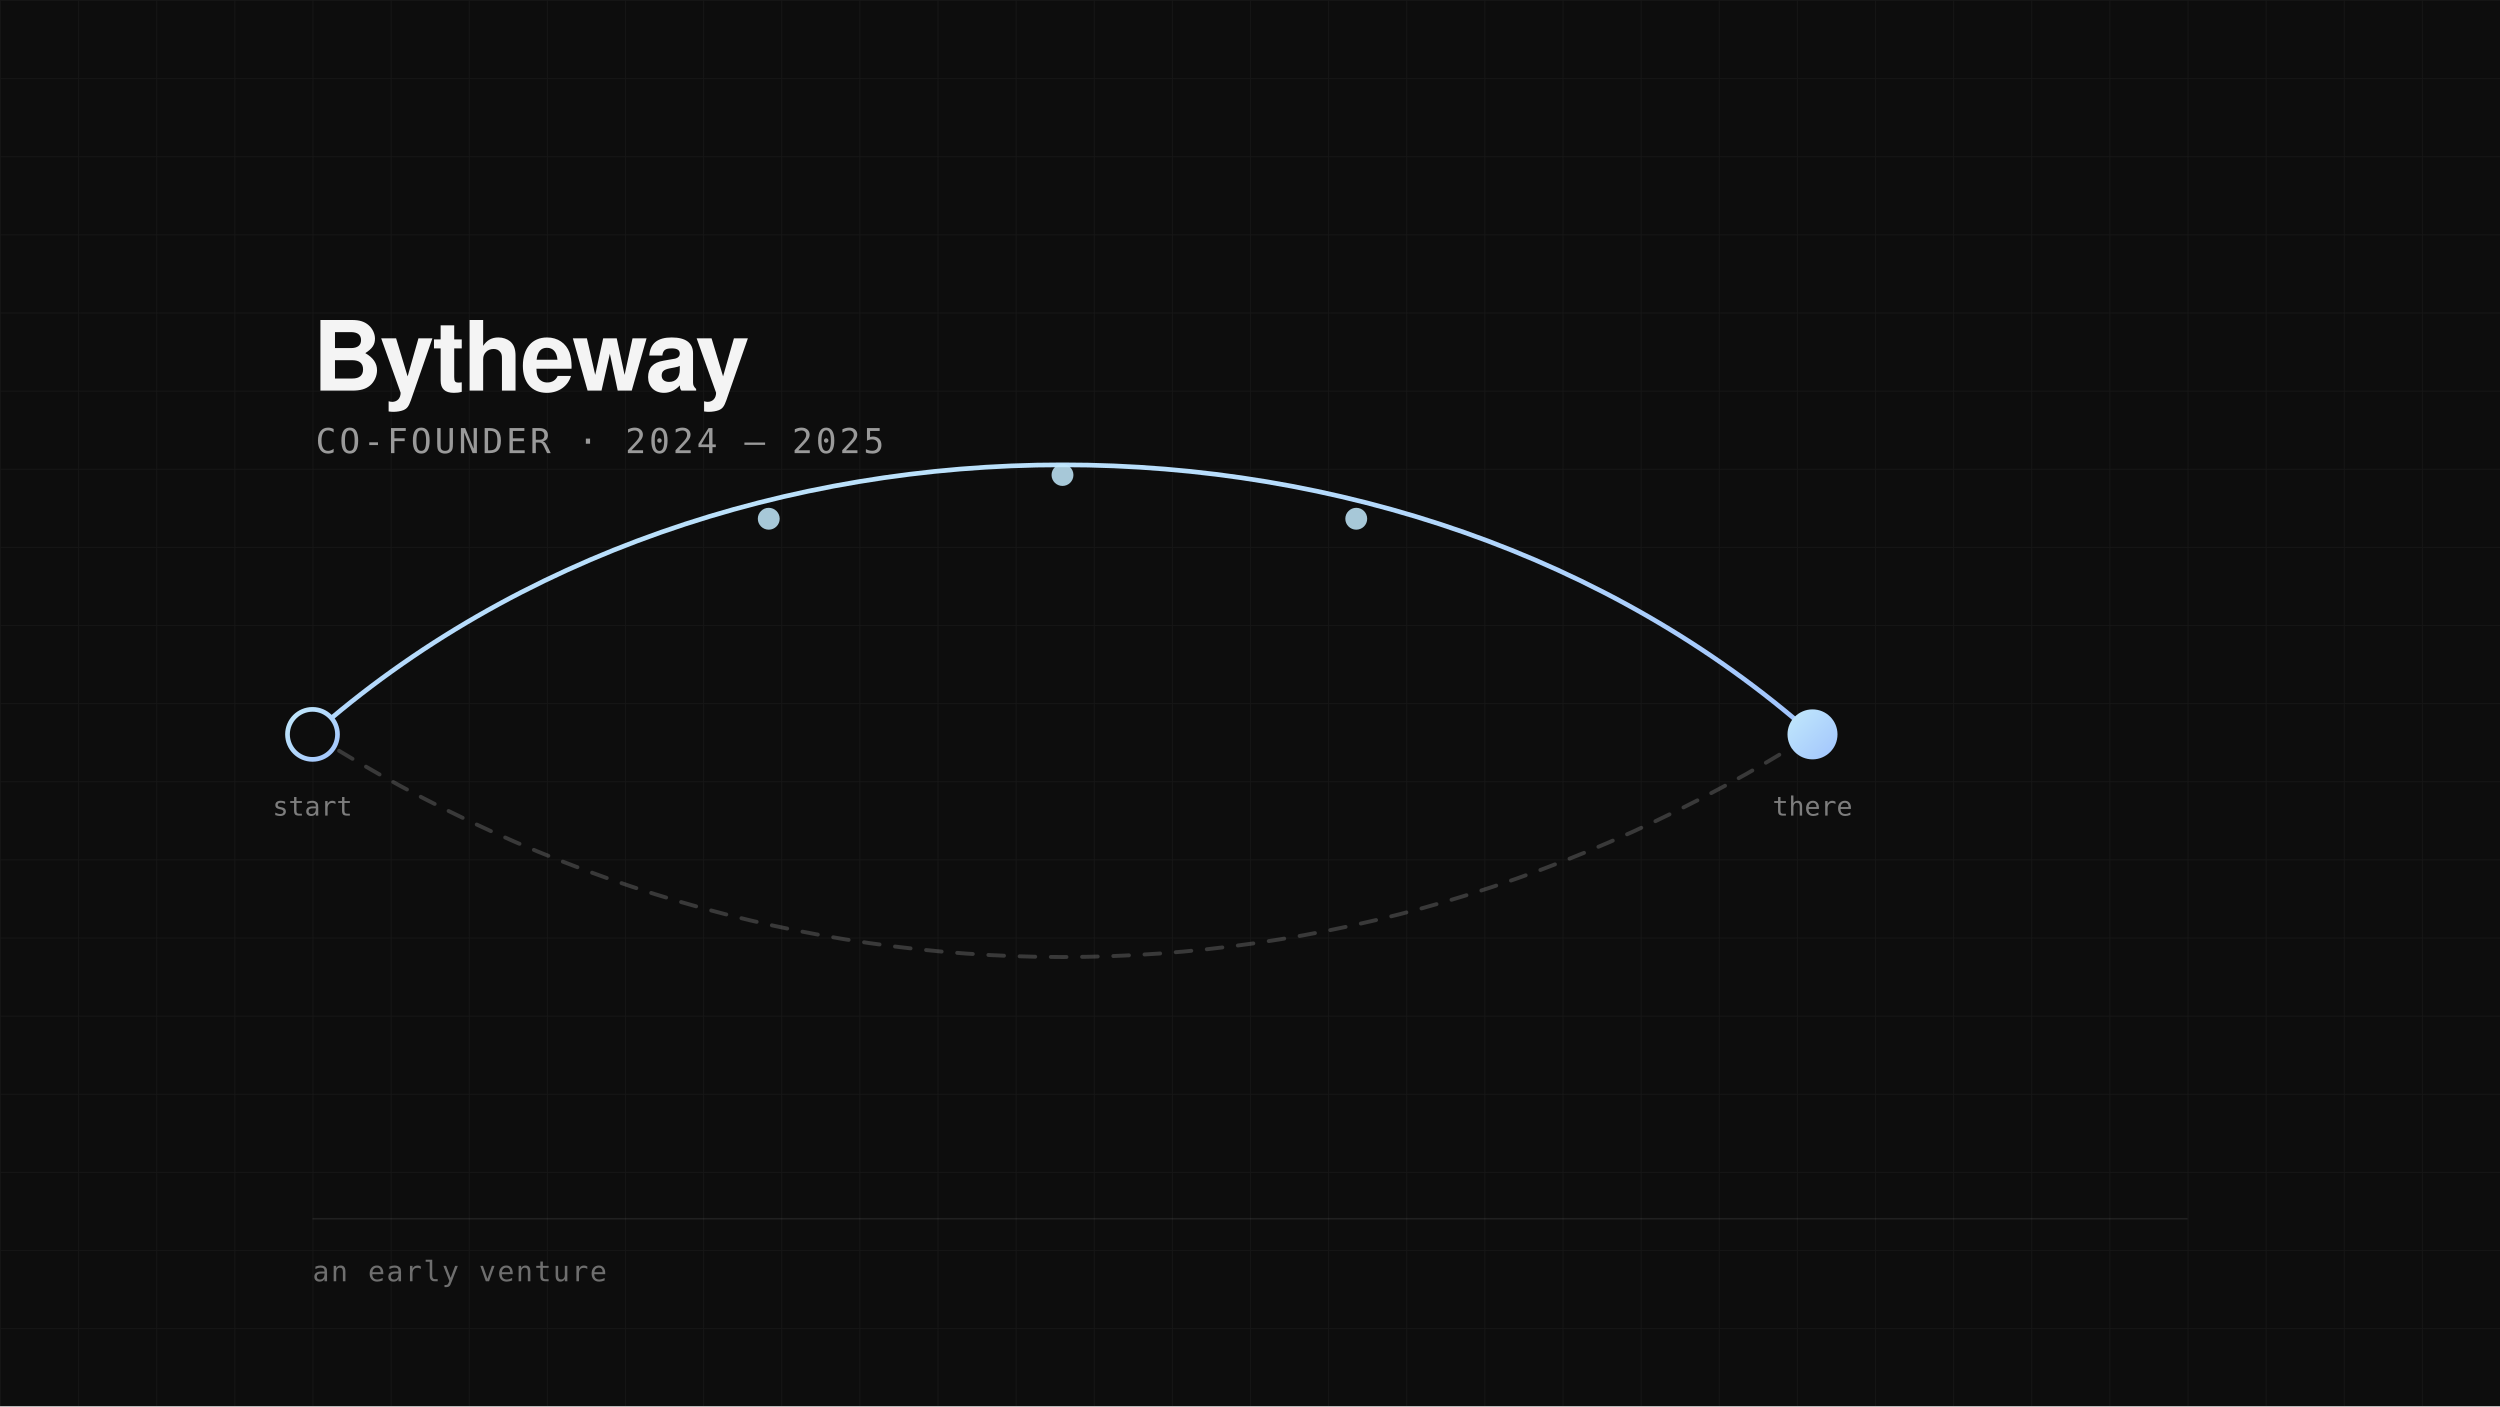
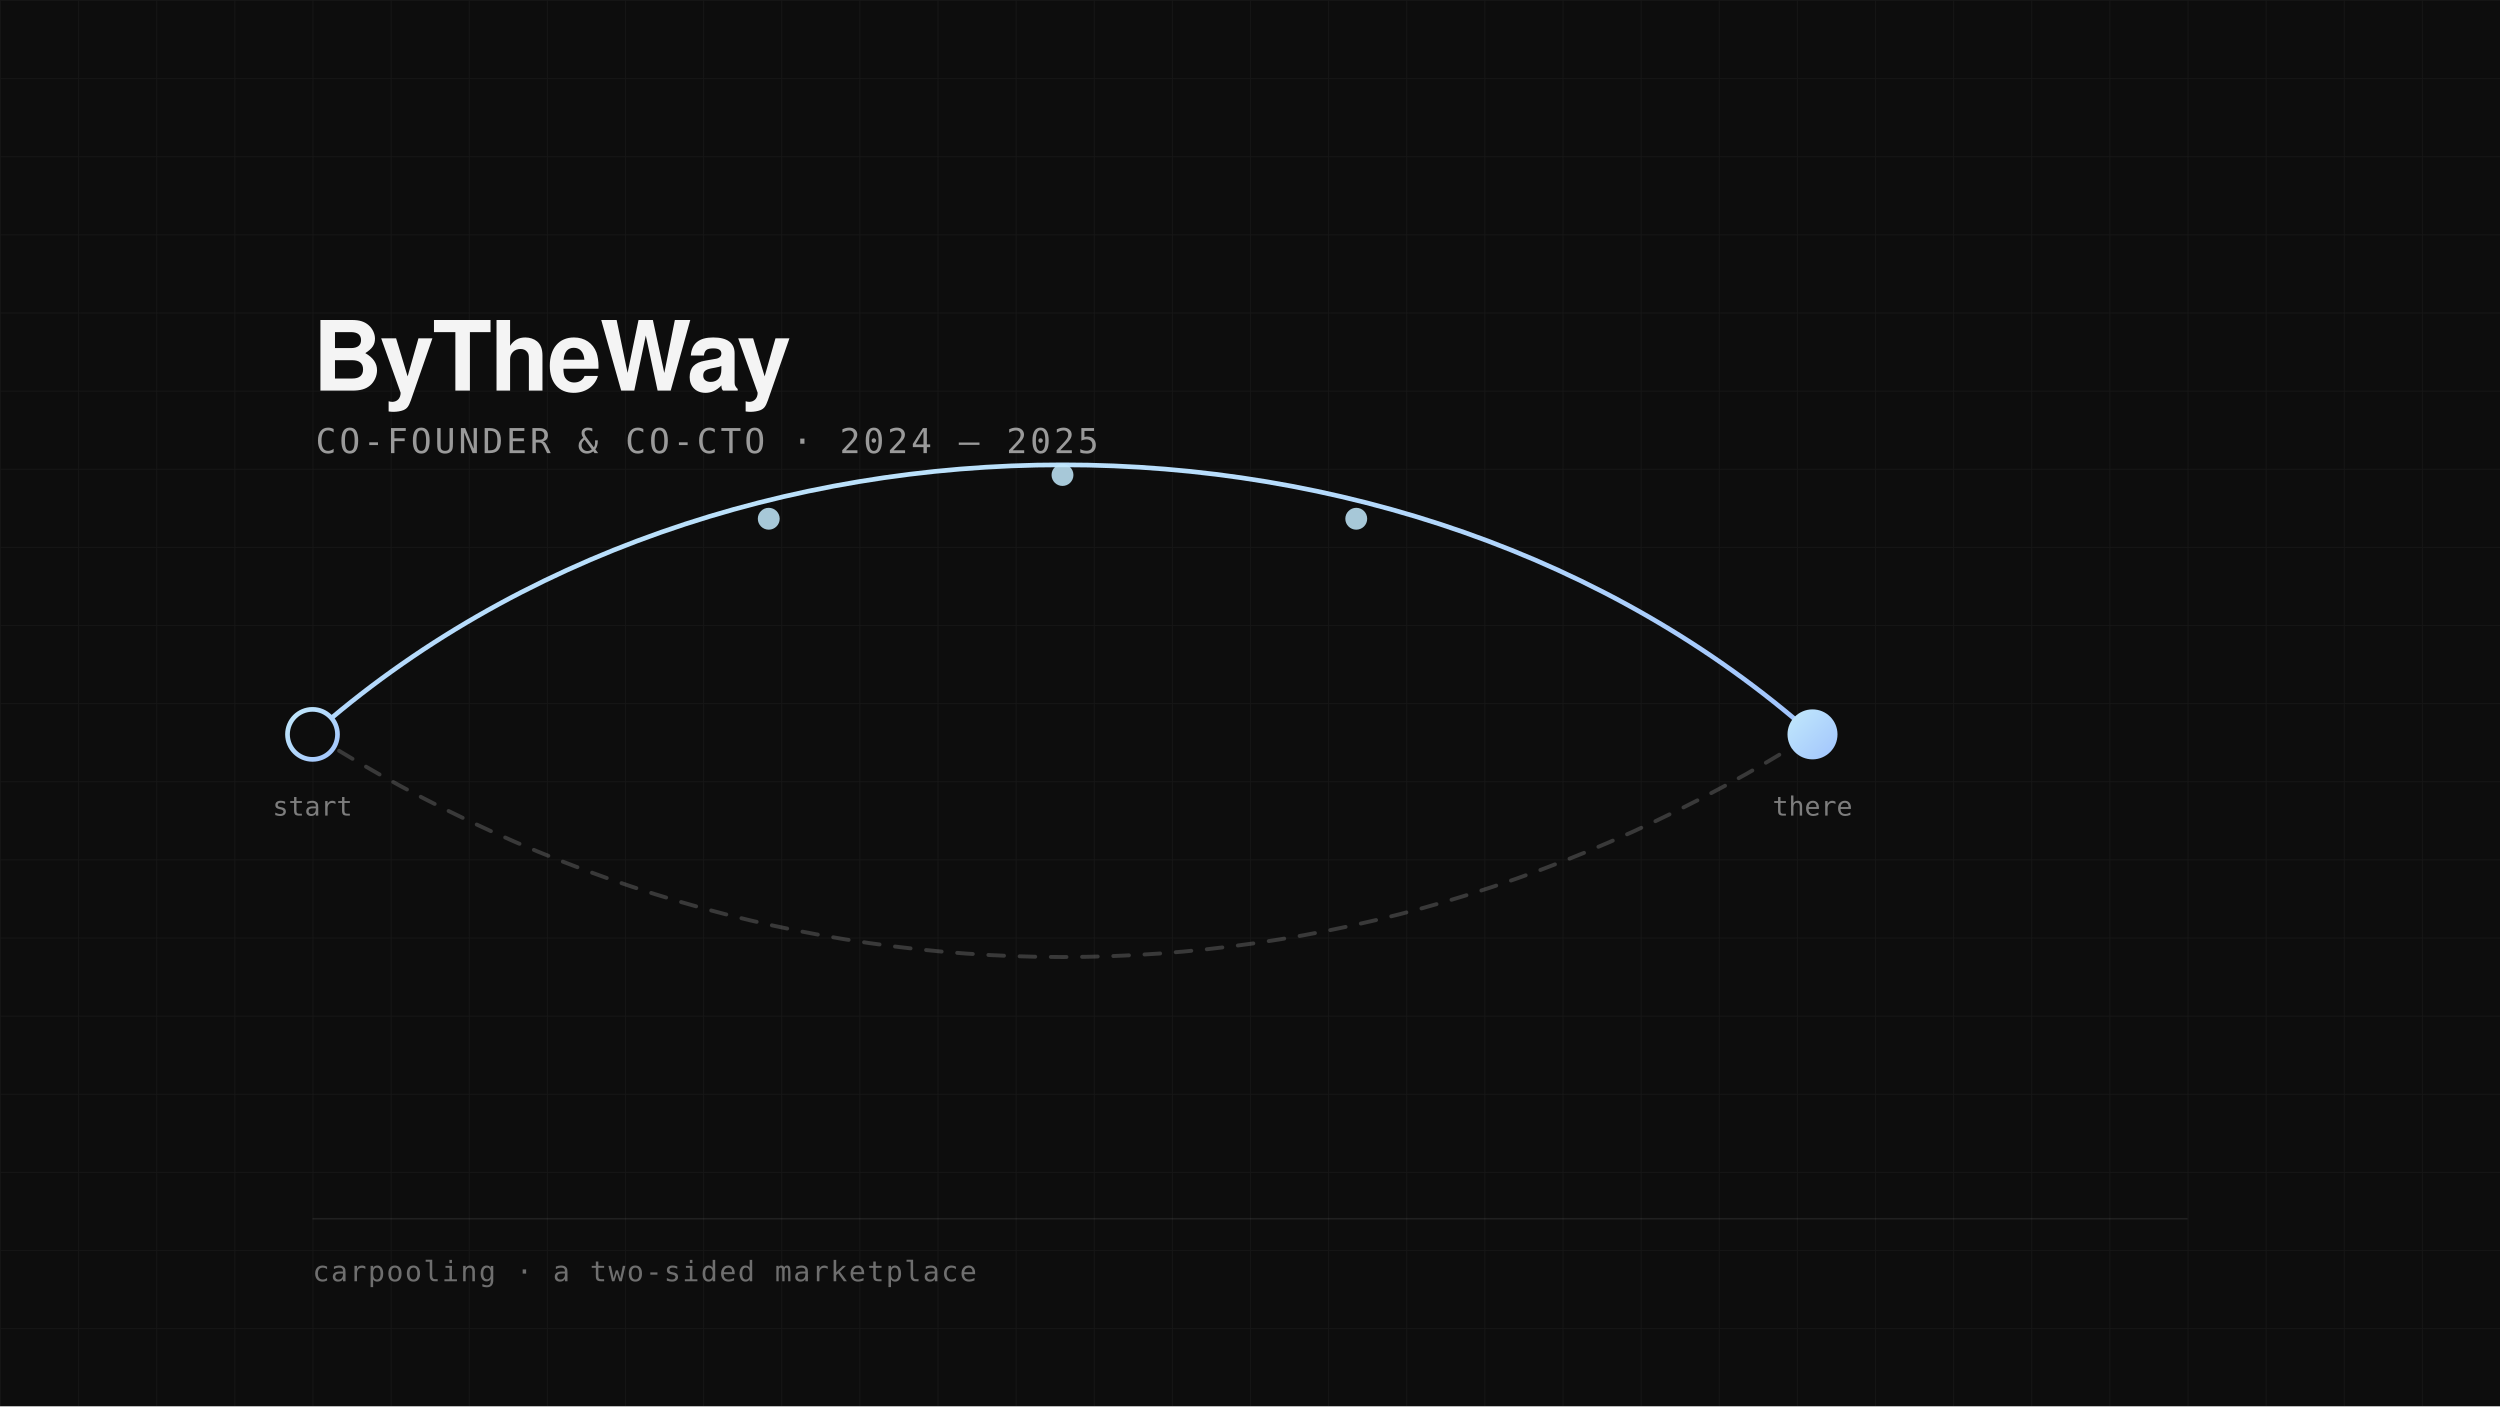
<svg xmlns="http://www.w3.org/2000/svg" viewBox="0 0 1600 900" width="1600" height="900" role="img" aria-label="Bytheway">
  <defs>
    <linearGradient id="bwAccent" x1="0" y1="0" x2="1" y2="1">
      <stop offset="0%" stop-color="#c2e9fb" />
      <stop offset="100%" stop-color="#a1c4fd" />
    </linearGradient>
    <pattern id="bwGrid" width="50" height="50" patternUnits="userSpaceOnUse">
      <path d="M50 0 L0 0 0 50" fill="none" stroke="#ffffff" stroke-opacity="0.04" stroke-width="1" />
    </pattern>
  </defs>
  <rect width="1600" height="900" fill="#0d0d0d" />
  <rect width="1600" height="900" fill="url(#bwGrid)" />
  <g transform="translate(200 470)">
    <path d="M0 0 C 260 -230, 700 -230, 960 0" fill="none" stroke="url(#bwAccent)" stroke-width="3" stroke-linecap="round" />
    <path d="M0 0 C 300 190, 660 190, 960 0" fill="none" stroke="#ffffff" stroke-opacity="0.18" stroke-width="2.5" stroke-linecap="round" stroke-dasharray="10 10" />
    <circle cx="0" cy="0" r="16" fill="#0d0d0d" stroke="url(#bwAccent)" stroke-width="3" />
    <circle cx="960" cy="0" r="16" fill="url(#bwAccent)" />
    <g fill="#c2e9fb" opacity="0.85">
      <circle cx="292" cy="-138" r="7" />
      <circle cx="480" cy="-166" r="7" />
      <circle cx="668" cy="-138" r="7" />
    </g>
    <g font-family="ui-monospace, Menlo, Consolas, monospace" font-size="17" fill="#7d7d7d">
      <text x="0" y="52" text-anchor="middle">start</text>
      <text x="960" y="52" text-anchor="middle">there</text>
    </g>
  </g>
  <g font-family="Helvetica, Arial, sans-serif" fill="#f4f4f4">
-     <text x="200" y="250" font-size="62" font-weight="600" letter-spacing="-1">Bytheway</text>
-     <text x="202" y="290" font-size="22" fill="#9a9a9a" letter-spacing="2" font-family="ui-monospace, Menlo, Consolas, monospace">CO-FOUNDER · 2024 — 2025</text>
+     <text x="200" y="250" font-size="62" font-weight="600" letter-spacing="-1">ByTheWay</text>
+     <text x="202" y="290" font-size="22" fill="#9a9a9a" letter-spacing="2" font-family="ui-monospace, Menlo, Consolas, monospace">CO-FOUNDER &amp; CO-CTO · 2024 — 2025</text>
  </g>
  <g font-family="ui-monospace, Menlo, Consolas, monospace" font-size="18" fill="#6f6f6f" letter-spacing="1">
-     <text x="200" y="820">an early venture</text>
+     <text x="200" y="820">carpooling · a two-sided marketplace</text>
  </g>
  <path d="M200 780 L1400 780" stroke="#ffffff" stroke-opacity="0.08" stroke-width="1" />
</svg>
